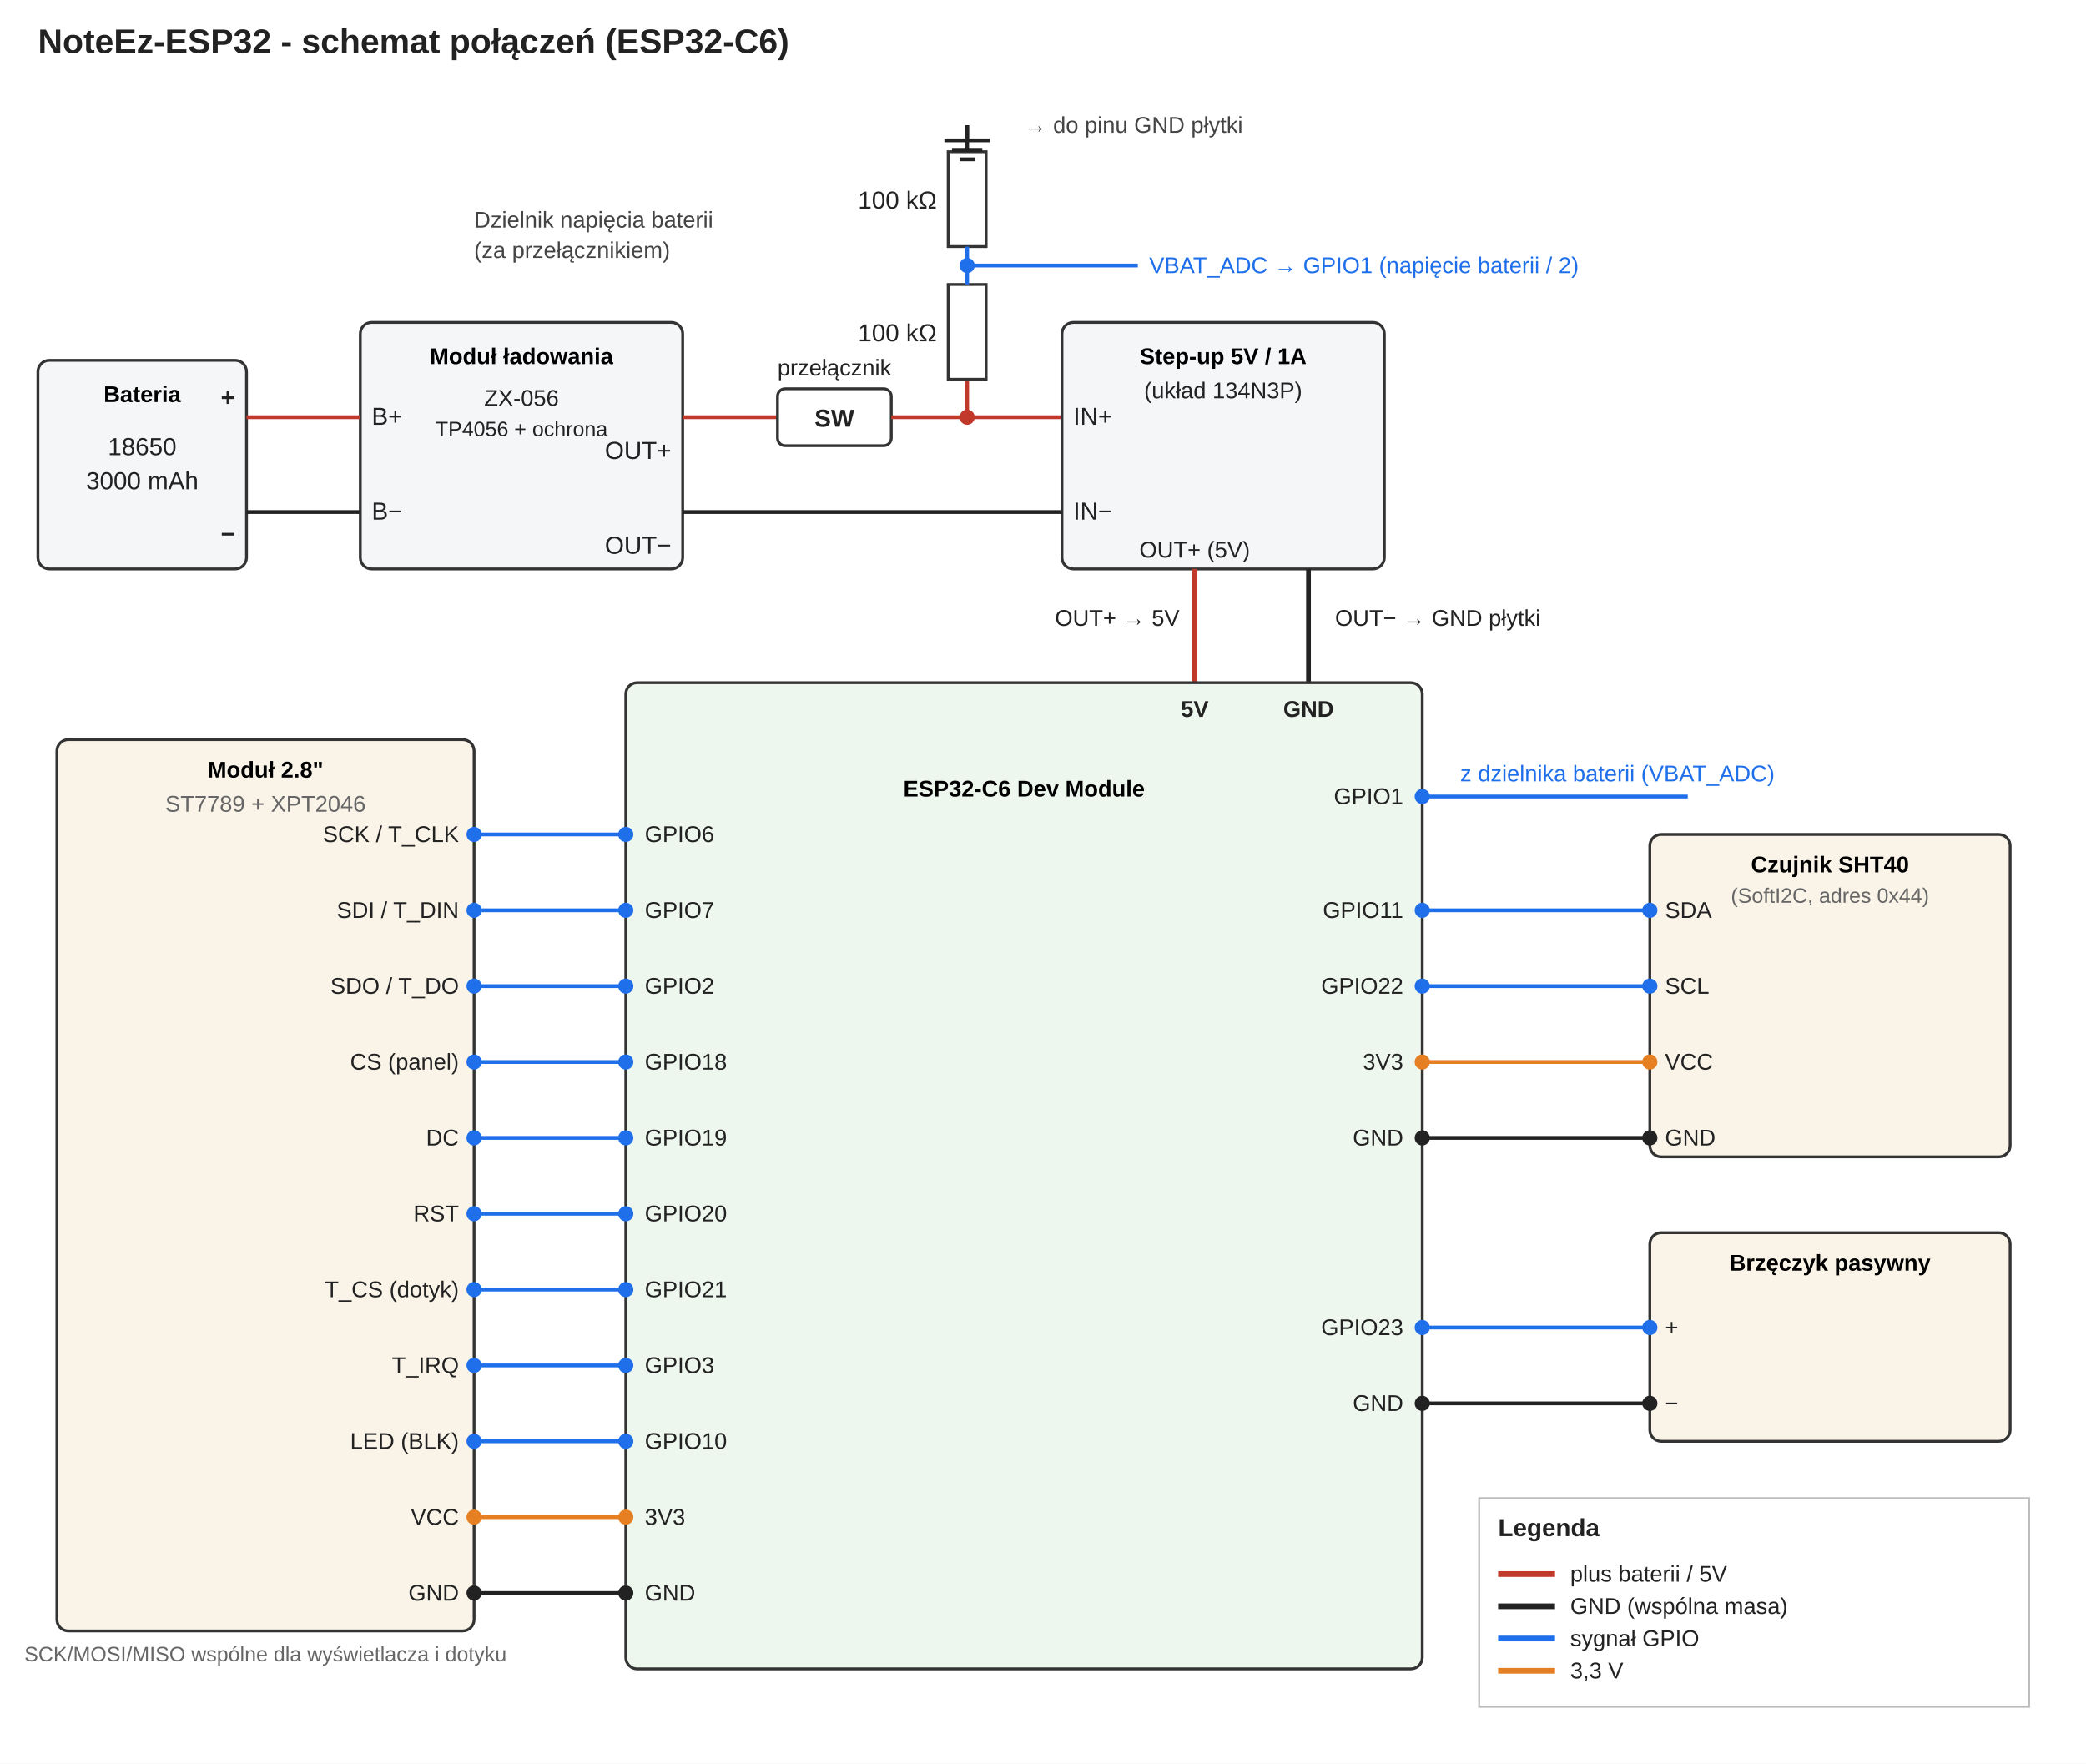
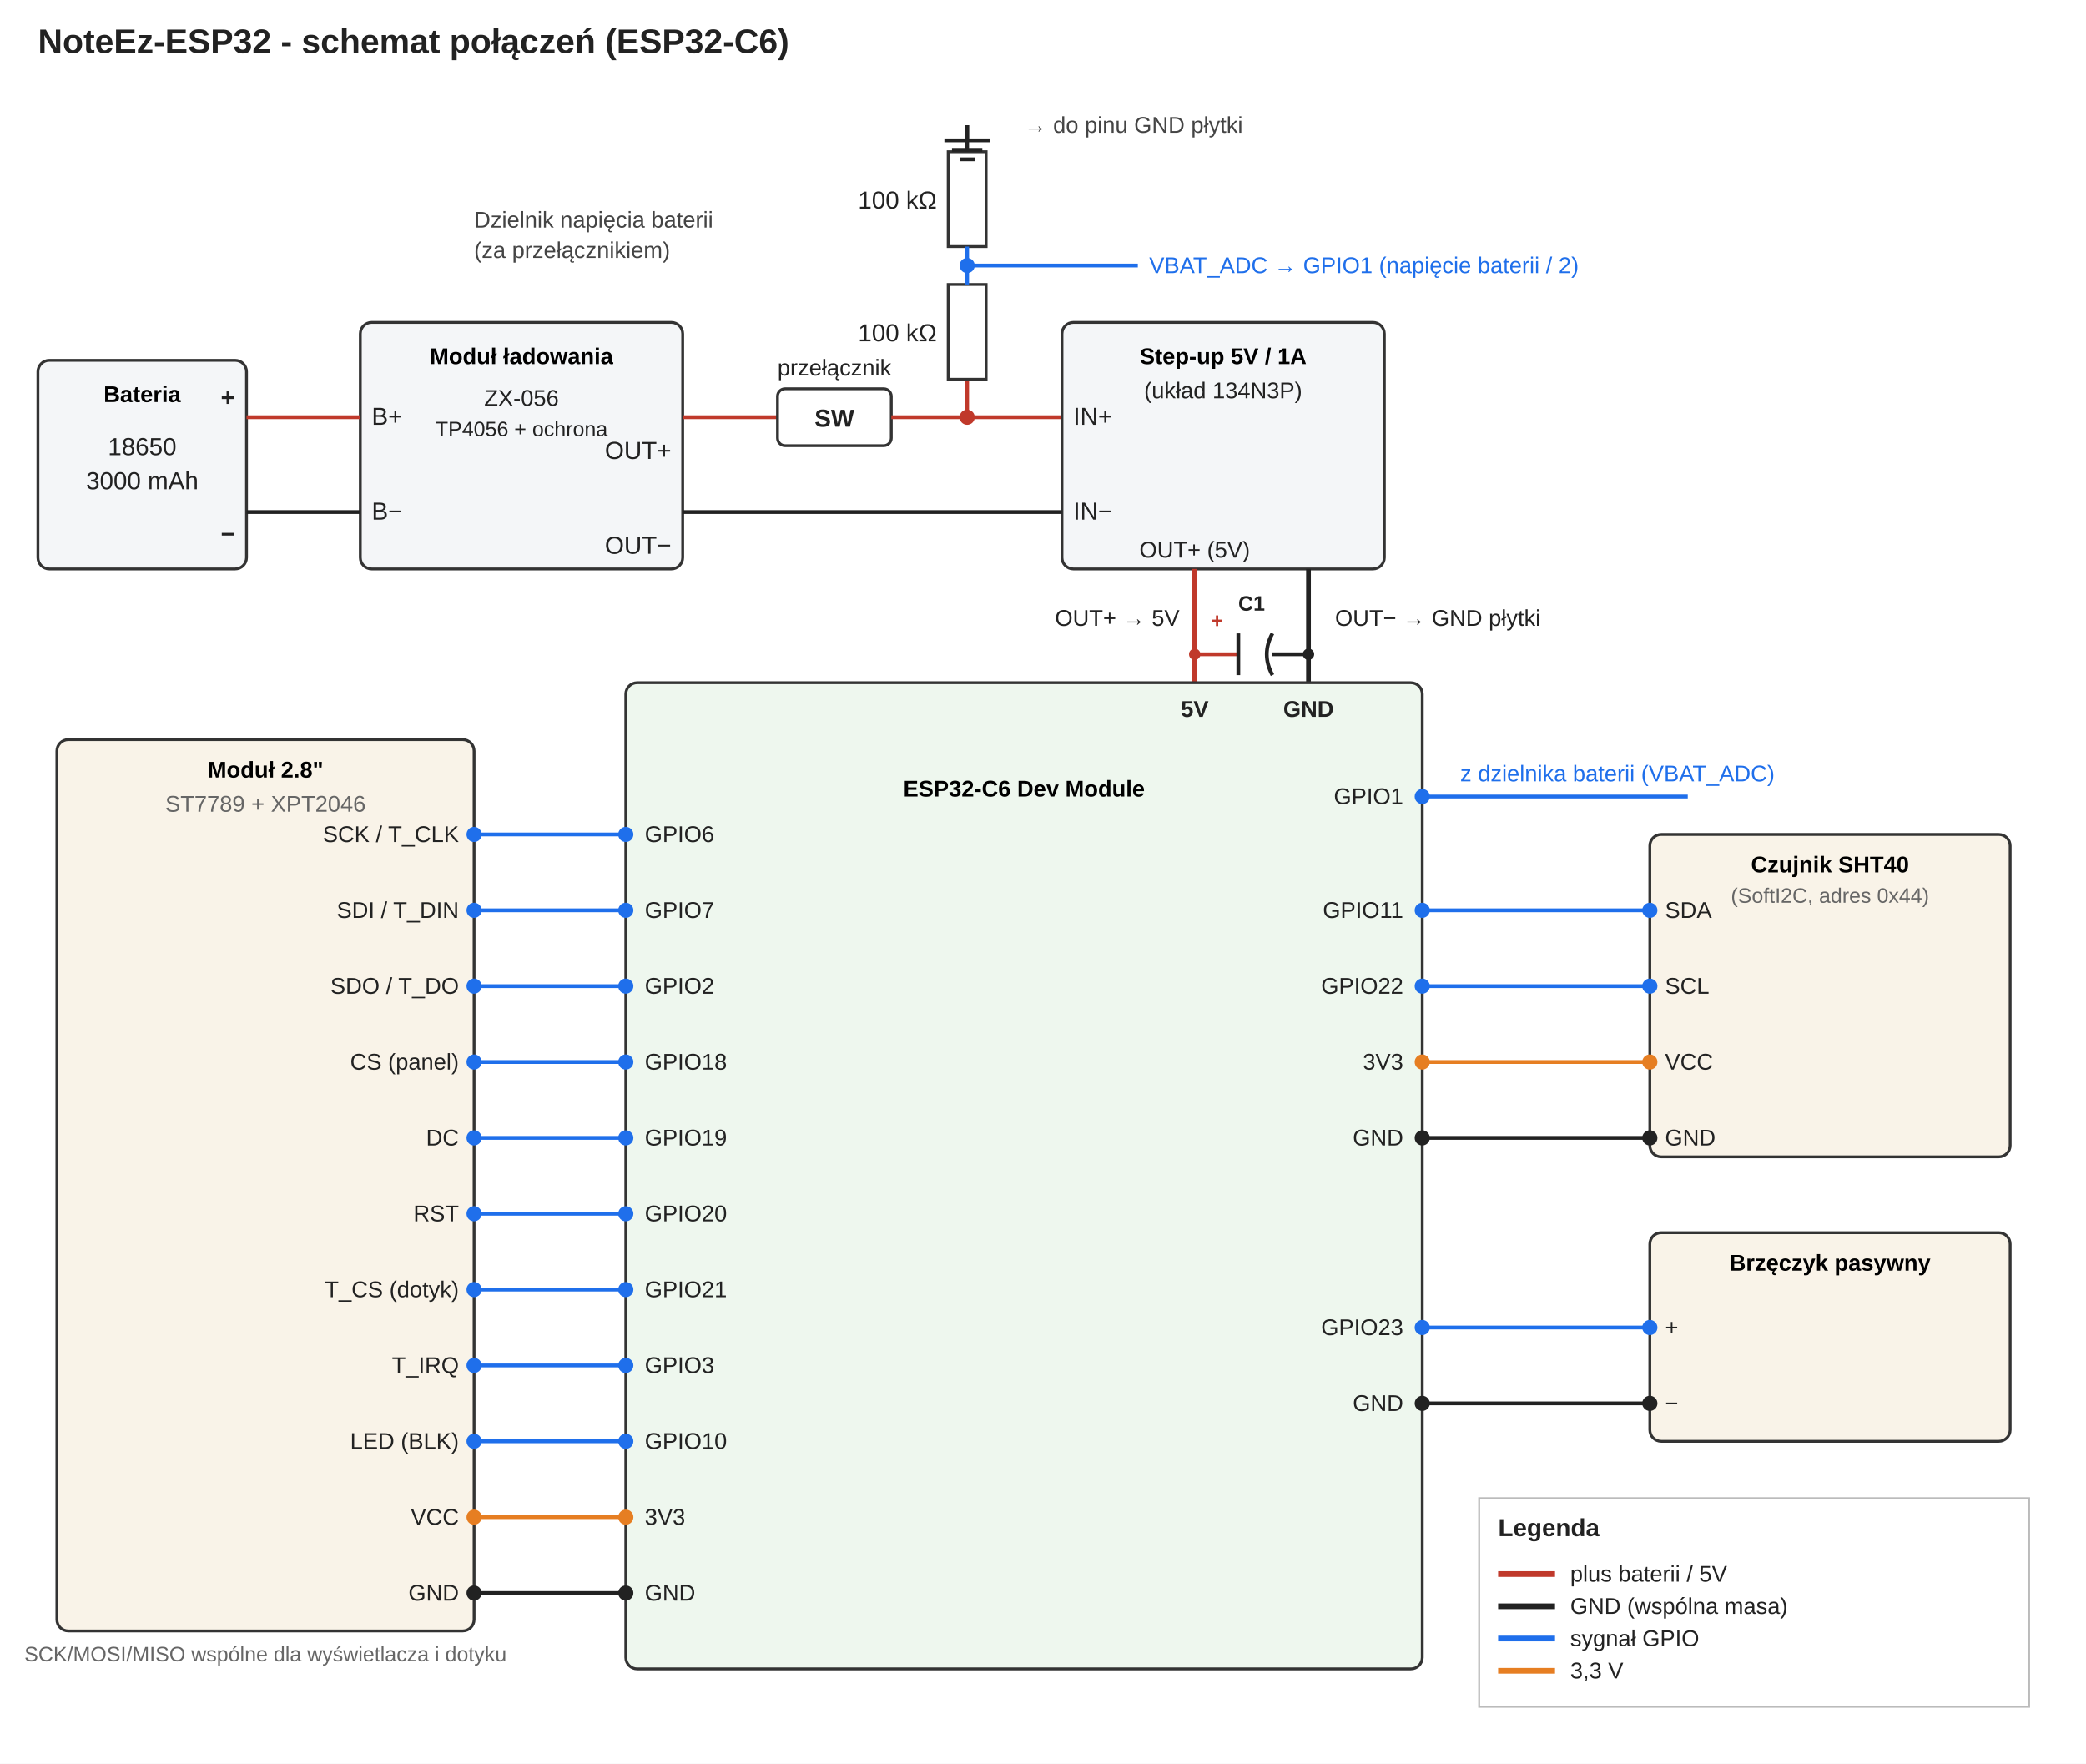
<svg xmlns="http://www.w3.org/2000/svg" viewBox="0 0 1100 930" width="1100" height="930" font-family="Segoe UI, Arial, sans-serif">
  <rect width="1100" height="930" fill="#fff" />
  <text x="20" y="28" text-anchor="start" font-size="18" fill="#222" font-weight="bold">NoteEz-ESP32 - schemat połączeń (ESP32-C6)</text>
  <rect x="20" y="190" width="110" height="110" rx="6" fill="#f4f6f8" stroke="#333" stroke-width="1.5" />
  <text x="75.0" y="212" text-anchor="middle" font-weight="bold">Bateria</text>
  <text x="75" y="240" text-anchor="middle" font-size="13" fill="#222">18650</text>
  <text x="75" y="258" text-anchor="middle" font-size="13" fill="#222">3000 mAh</text>
  <text x="124" y="214" text-anchor="end" font-size="13" fill="#222" font-weight="bold">+</text>
  <text x="124" y="286" text-anchor="end" font-size="13" fill="#222" font-weight="bold">−</text>
  <rect x="190" y="170" width="170" height="130" rx="6" fill="#f4f6f8" stroke="#333" stroke-width="1.5" />
  <text x="275.0" y="192" text-anchor="middle" font-weight="bold">Moduł ładowania</text>
  <text x="275" y="214" text-anchor="middle" font-size="12" fill="#222">ZX-056</text>
  <text x="275" y="230" text-anchor="middle" font-size="11" fill="#222">TP4056 + ochrona</text>
  <text x="196" y="224" text-anchor="start" font-size="13" fill="#222">B+</text>
  <text x="196" y="274" text-anchor="start" font-size="13" fill="#222">B−</text>
  <text x="354" y="242" text-anchor="end" font-size="13" fill="#222">OUT+</text>
  <text x="354" y="292" text-anchor="end" font-size="13" fill="#222">OUT−</text>
  <line x1="130" y1="220" x2="190" y2="220" stroke="#c0392b" stroke-width="2" />
  <line x1="130" y1="270" x2="190" y2="270" stroke="#222" stroke-width="2" />
  <line x1="360" y1="220" x2="410" y2="220" stroke="#c0392b" stroke-width="2" />
  <rect x="410" y="205" width="60" height="30" rx="4" fill="#fff" stroke="#333" stroke-width="1.5" />
  <text x="440" y="225" text-anchor="middle" font-size="13" fill="#222" font-weight="bold">SW</text>
  <text x="440" y="198" text-anchor="middle" font-size="12" fill="#222">przełącznik</text>
  <line x1="470" y1="220" x2="560" y2="220" stroke="#c0392b" stroke-width="2" />
  <circle cx="510" cy="220" r="4" fill="#c0392b" />
  <rect x="560" y="170" width="170" height="130" rx="6" fill="#f4f6f8" stroke="#333" stroke-width="1.5" />
  <text x="645.0" y="192" text-anchor="middle" font-weight="bold">Step-up 5V / 1A</text>
  <text x="645" y="210" text-anchor="middle" font-size="12" fill="#222">(układ 134N3P)</text>
  <text x="566" y="224" text-anchor="start" font-size="13" fill="#222">IN+</text>
  <text x="566" y="274" text-anchor="start" font-size="13" fill="#222">IN−</text>
  <text x="630" y="294" text-anchor="middle" font-size="12" fill="#222">OUT+ (5V)</text>
  <text x="690" y="294" text-anchor="middle" font-size="13" fill="#222" />
  <line x1="360" y1="270" x2="560" y2="270" stroke="#222" stroke-width="2" />
  <line x1="510" y1="220" x2="510" y2="200" stroke="#c0392b" stroke-width="2" />
  <rect x="500" y="150" width="20" height="50" fill="#fff" stroke="#333" stroke-width="1.5" />
  <text x="494" y="180" text-anchor="end" font-size="13" fill="#222">100 kΩ</text>
  <line x1="510" y1="150" x2="510" y2="140" stroke="#1f6feb" stroke-width="2" />
  <circle cx="510" cy="140" r="4" fill="#1f6feb" />
  <rect x="500" y="80" width="20" height="50" fill="#fff" stroke="#333" stroke-width="1.5" />
  <text x="494" y="110" text-anchor="end" font-size="13" fill="#222">100 kΩ</text>
  <line x1="510" y1="140" x2="510" y2="130" stroke="#1f6feb" stroke-width="2" />
  <line x1="510" y1="80" x2="510" y2="66" stroke="#222" stroke-width="2" />
  <line x1="510" y1="66" x2="510" y2="74" stroke="#222" stroke-width="2" />
  <line x1="498" y1="74" x2="522" y2="74" stroke="#222" stroke-width="2" />
  <line x1="502" y1="79" x2="518" y2="79" stroke="#222" stroke-width="2" />
  <line x1="506" y1="84" x2="514" y2="84" stroke="#222" stroke-width="2" />
  <text x="540" y="70" text-anchor="start" font-size="12" fill="#444">→ do pinu GND płytki</text>
  <line x1="510" y1="140" x2="600" y2="140" stroke="#1f6feb" stroke-width="2" />
  <text x="606" y="144" text-anchor="start" font-size="12" fill="#1f6feb">VBAT_ADC → GPIO1  (napięcie baterii / 2)</text>
  <text x="250" y="120" text-anchor="start" font-size="12" fill="#444">Dzielnik napięcia baterii</text>
  <text x="250" y="136" text-anchor="start" font-size="12" fill="#444">(za przełącznikiem)</text>
  <line x1="630" y1="300" x2="630" y2="360" stroke="#c0392b" stroke-width="2.5" />
  <line x1="690" y1="300" x2="690" y2="360" stroke="#222" stroke-width="2.5" />
  <text x="704" y="330" text-anchor="start" font-size="12" fill="#222">OUT− → GND płytki</text>
  <text x="622" y="330" text-anchor="end" font-size="12" fill="#222">OUT+ → 5V</text>
+   <line x1="630" y1="345" x2="653" y2="345" stroke="#c0392b" stroke-width="2" />
+   <circle cx="630" cy="345" r="3" fill="#c0392b" />
+   <line x1="653" y1="334" x2="653" y2="356" stroke="#222" stroke-width="2" />
+   <path d="M 671 334 Q 665 345 671 356" fill="none" stroke="#222" stroke-width="2" />
+   <line x1="671" y1="345" x2="690" y2="345" stroke="#222" stroke-width="2" />
+   <circle cx="690" cy="345" r="3" fill="#222" />
+   <text x="645" y="331" text-anchor="end" font-size="11" fill="#c0392b" font-weight="bold">+</text>
+   <text x="660" y="322" text-anchor="middle" font-size="11" fill="#222" font-weight="bold">C1</text>
+   <text x="660" y="372" text-anchor="middle" font-size="10" fill="#222">470 µF</text>
  <rect x="330" y="360" width="420" height="520" rx="6" fill="#eef7ee" stroke="#333" stroke-width="1.5" />
  <text x="540.0" y="420" text-anchor="middle" font-weight="bold">ESP32-C6 Dev Module</text>
  <text x="630" y="378" text-anchor="middle" font-size="12" fill="#222" font-weight="bold">5V</text>
  <text x="690" y="378" text-anchor="middle" font-size="12" fill="#222" font-weight="bold">GND</text>
  <rect x="30" y="390" width="220" height="470" rx="6" fill="#f9f3e8" stroke="#333" stroke-width="1.5" />
  <text x="140.0" y="410" text-anchor="middle" font-weight="bold">Moduł 2.8"</text>
  <text x="140.0" y="428" text-anchor="middle" font-size="12" fill="#666">ST7789 + XPT2046</text>
  <line x1="250" y1="440" x2="330" y2="440" stroke="#1f6feb" stroke-width="2" />
  <circle cx="330" cy="440" r="4" fill="#1f6feb" />
  <circle cx="250" cy="440" r="4" fill="#1f6feb" />
  <text x="242" y="444" text-anchor="end" font-size="12" fill="#222">SCK / T_CLK</text>
  <text x="340" y="444" text-anchor="start" font-size="12" fill="#222">GPIO6</text>
  <line x1="250" y1="480" x2="330" y2="480" stroke="#1f6feb" stroke-width="2" />
  <circle cx="330" cy="480" r="4" fill="#1f6feb" />
  <circle cx="250" cy="480" r="4" fill="#1f6feb" />
  <text x="242" y="484" text-anchor="end" font-size="12" fill="#222">SDI / T_DIN</text>
  <text x="340" y="484" text-anchor="start" font-size="12" fill="#222">GPIO7</text>
  <line x1="250" y1="520" x2="330" y2="520" stroke="#1f6feb" stroke-width="2" />
  <circle cx="330" cy="520" r="4" fill="#1f6feb" />
  <circle cx="250" cy="520" r="4" fill="#1f6feb" />
  <text x="242" y="524" text-anchor="end" font-size="12" fill="#222">SDO / T_DO</text>
  <text x="340" y="524" text-anchor="start" font-size="12" fill="#222">GPIO2</text>
  <line x1="250" y1="560" x2="330" y2="560" stroke="#1f6feb" stroke-width="2" />
  <circle cx="330" cy="560" r="4" fill="#1f6feb" />
  <circle cx="250" cy="560" r="4" fill="#1f6feb" />
  <text x="242" y="564" text-anchor="end" font-size="12" fill="#222">CS (panel)</text>
  <text x="340" y="564" text-anchor="start" font-size="12" fill="#222">GPIO18</text>
  <line x1="250" y1="600" x2="330" y2="600" stroke="#1f6feb" stroke-width="2" />
  <circle cx="330" cy="600" r="4" fill="#1f6feb" />
  <circle cx="250" cy="600" r="4" fill="#1f6feb" />
  <text x="242" y="604" text-anchor="end" font-size="12" fill="#222">DC</text>
  <text x="340" y="604" text-anchor="start" font-size="12" fill="#222">GPIO19</text>
  <line x1="250" y1="640" x2="330" y2="640" stroke="#1f6feb" stroke-width="2" />
  <circle cx="330" cy="640" r="4" fill="#1f6feb" />
  <circle cx="250" cy="640" r="4" fill="#1f6feb" />
  <text x="242" y="644" text-anchor="end" font-size="12" fill="#222">RST</text>
  <text x="340" y="644" text-anchor="start" font-size="12" fill="#222">GPIO20</text>
  <line x1="250" y1="680" x2="330" y2="680" stroke="#1f6feb" stroke-width="2" />
  <circle cx="330" cy="680" r="4" fill="#1f6feb" />
  <circle cx="250" cy="680" r="4" fill="#1f6feb" />
  <text x="242" y="684" text-anchor="end" font-size="12" fill="#222">T_CS (dotyk)</text>
  <text x="340" y="684" text-anchor="start" font-size="12" fill="#222">GPIO21</text>
  <line x1="250" y1="720" x2="330" y2="720" stroke="#1f6feb" stroke-width="2" />
  <circle cx="330" cy="720" r="4" fill="#1f6feb" />
  <circle cx="250" cy="720" r="4" fill="#1f6feb" />
  <text x="242" y="724" text-anchor="end" font-size="12" fill="#222">T_IRQ</text>
  <text x="340" y="724" text-anchor="start" font-size="12" fill="#222">GPIO3</text>
  <line x1="250" y1="760" x2="330" y2="760" stroke="#1f6feb" stroke-width="2" />
  <circle cx="330" cy="760" r="4" fill="#1f6feb" />
  <circle cx="250" cy="760" r="4" fill="#1f6feb" />
  <text x="242" y="764" text-anchor="end" font-size="12" fill="#222">LED (BLK)</text>
  <text x="340" y="764" text-anchor="start" font-size="12" fill="#222">GPIO10</text>
  <line x1="250" y1="800" x2="330" y2="800" stroke="#e67e22" stroke-width="2" />
  <circle cx="330" cy="800" r="4" fill="#e67e22" />
  <circle cx="250" cy="800" r="4" fill="#e67e22" />
  <text x="242" y="804" text-anchor="end" font-size="12" fill="#222">VCC</text>
  <text x="340" y="804" text-anchor="start" font-size="12" fill="#222">3V3</text>
  <line x1="250" y1="840" x2="330" y2="840" stroke="#222" stroke-width="2" />
  <circle cx="330" cy="840" r="4" fill="#222" />
  <circle cx="250" cy="840" r="4" fill="#222" />
  <text x="242" y="844" text-anchor="end" font-size="12" fill="#222">GND</text>
  <text x="340" y="844" text-anchor="start" font-size="12" fill="#222">GND</text>
  <text x="140" y="876" text-anchor="middle" font-size="11" fill="#666">SCK/MOSI/MISO wspólne dla wyświetlacza i dotyku</text>
  <rect x="870" y="440" width="190" height="170" rx="6" fill="#f9f3e8" stroke="#333" stroke-width="1.5" />
  <text x="965.0" y="460" text-anchor="middle" font-weight="bold">Czujnik SHT40</text>
  <text x="965.0" y="476" text-anchor="middle" font-size="11" fill="#666">(SoftI2C, adres 0x44)</text>
  <line x1="750" y1="420" x2="890" y2="420" stroke="#1f6feb" stroke-width="2" />
  <circle cx="750" cy="420" r="4" fill="#1f6feb" />
  <text x="740" y="424" text-anchor="end" font-size="12" fill="#222">GPIO1</text>
  <line x1="750" y1="480" x2="870" y2="480" stroke="#1f6feb" stroke-width="2" />
  <circle cx="750" cy="480" r="4" fill="#1f6feb" />
  <text x="740" y="484" text-anchor="end" font-size="12" fill="#222">GPIO11</text>
  <circle cx="870" cy="480" r="4" fill="#1f6feb" />
  <text x="878" y="484" text-anchor="start" font-size="12" fill="#222">SDA</text>
  <line x1="750" y1="520" x2="870" y2="520" stroke="#1f6feb" stroke-width="2" />
  <circle cx="750" cy="520" r="4" fill="#1f6feb" />
  <text x="740" y="524" text-anchor="end" font-size="12" fill="#222">GPIO22</text>
  <circle cx="870" cy="520" r="4" fill="#1f6feb" />
  <text x="878" y="524" text-anchor="start" font-size="12" fill="#222">SCL</text>
  <line x1="750" y1="560" x2="870" y2="560" stroke="#e67e22" stroke-width="2" />
  <circle cx="750" cy="560" r="4" fill="#e67e22" />
  <text x="740" y="564" text-anchor="end" font-size="12" fill="#222">3V3</text>
  <circle cx="870" cy="560" r="4" fill="#e67e22" />
  <text x="878" y="564" text-anchor="start" font-size="12" fill="#222">VCC</text>
  <line x1="750" y1="600" x2="870" y2="600" stroke="#222" stroke-width="2" />
  <circle cx="750" cy="600" r="4" fill="#222" />
  <text x="740" y="604" text-anchor="end" font-size="12" fill="#222">GND</text>
  <circle cx="870" cy="600" r="4" fill="#222" />
  <text x="878" y="604" text-anchor="start" font-size="12" fill="#222">GND</text>
  <text x="770" y="412" text-anchor="start" font-size="12" fill="#1f6feb">z dzielnika baterii (VBAT_ADC)</text>
  <rect x="870" y="650" width="190" height="110" rx="6" fill="#f9f3e8" stroke="#333" stroke-width="1.5" />
  <text x="965.0" y="670" text-anchor="middle" font-weight="bold">Brzęczyk pasywny</text>
  <line x1="750" y1="700" x2="870" y2="700" stroke="#1f6feb" stroke-width="2" />
  <circle cx="750" cy="700" r="4" fill="#1f6feb" />
  <circle cx="870" cy="700" r="4" fill="#1f6feb" />
  <text x="740" y="704" text-anchor="end" font-size="12" fill="#222">GPIO23</text>
  <text x="878" y="704" text-anchor="start" font-size="12" fill="#222">+</text>
  <line x1="750" y1="740" x2="870" y2="740" stroke="#222" stroke-width="2" />
  <circle cx="750" cy="740" r="4" fill="#222" />
  <circle cx="870" cy="740" r="4" fill="#222" />
  <text x="740" y="744" text-anchor="end" font-size="12" fill="#222">GND</text>
  <text x="878" y="744" text-anchor="start" font-size="12" fill="#222">−</text>
  <rect x="780" y="790" width="290" height="110" fill="#fff" stroke="#bbb" />
  <text x="790" y="810" text-anchor="start" font-size="13" fill="#222" font-weight="bold">Legenda</text>
  <line x1="790" y1="830" x2="820" y2="830" stroke="#c0392b" stroke-width="3" />
  <text x="828" y="834" text-anchor="start" font-size="12" fill="#222">plus baterii / 5V</text>
  <line x1="790" y1="847" x2="820" y2="847" stroke="#222" stroke-width="3" />
  <text x="828" y="851" text-anchor="start" font-size="12" fill="#222">GND (wspólna masa)</text>
  <line x1="790" y1="864" x2="820" y2="864" stroke="#1f6feb" stroke-width="3" />
  <text x="828" y="868" text-anchor="start" font-size="12" fill="#222">sygnał GPIO</text>
  <line x1="790" y1="881" x2="820" y2="881" stroke="#e67e22" stroke-width="3" />
  <text x="828" y="885" text-anchor="start" font-size="12" fill="#222">3,3 V</text>
</svg>
